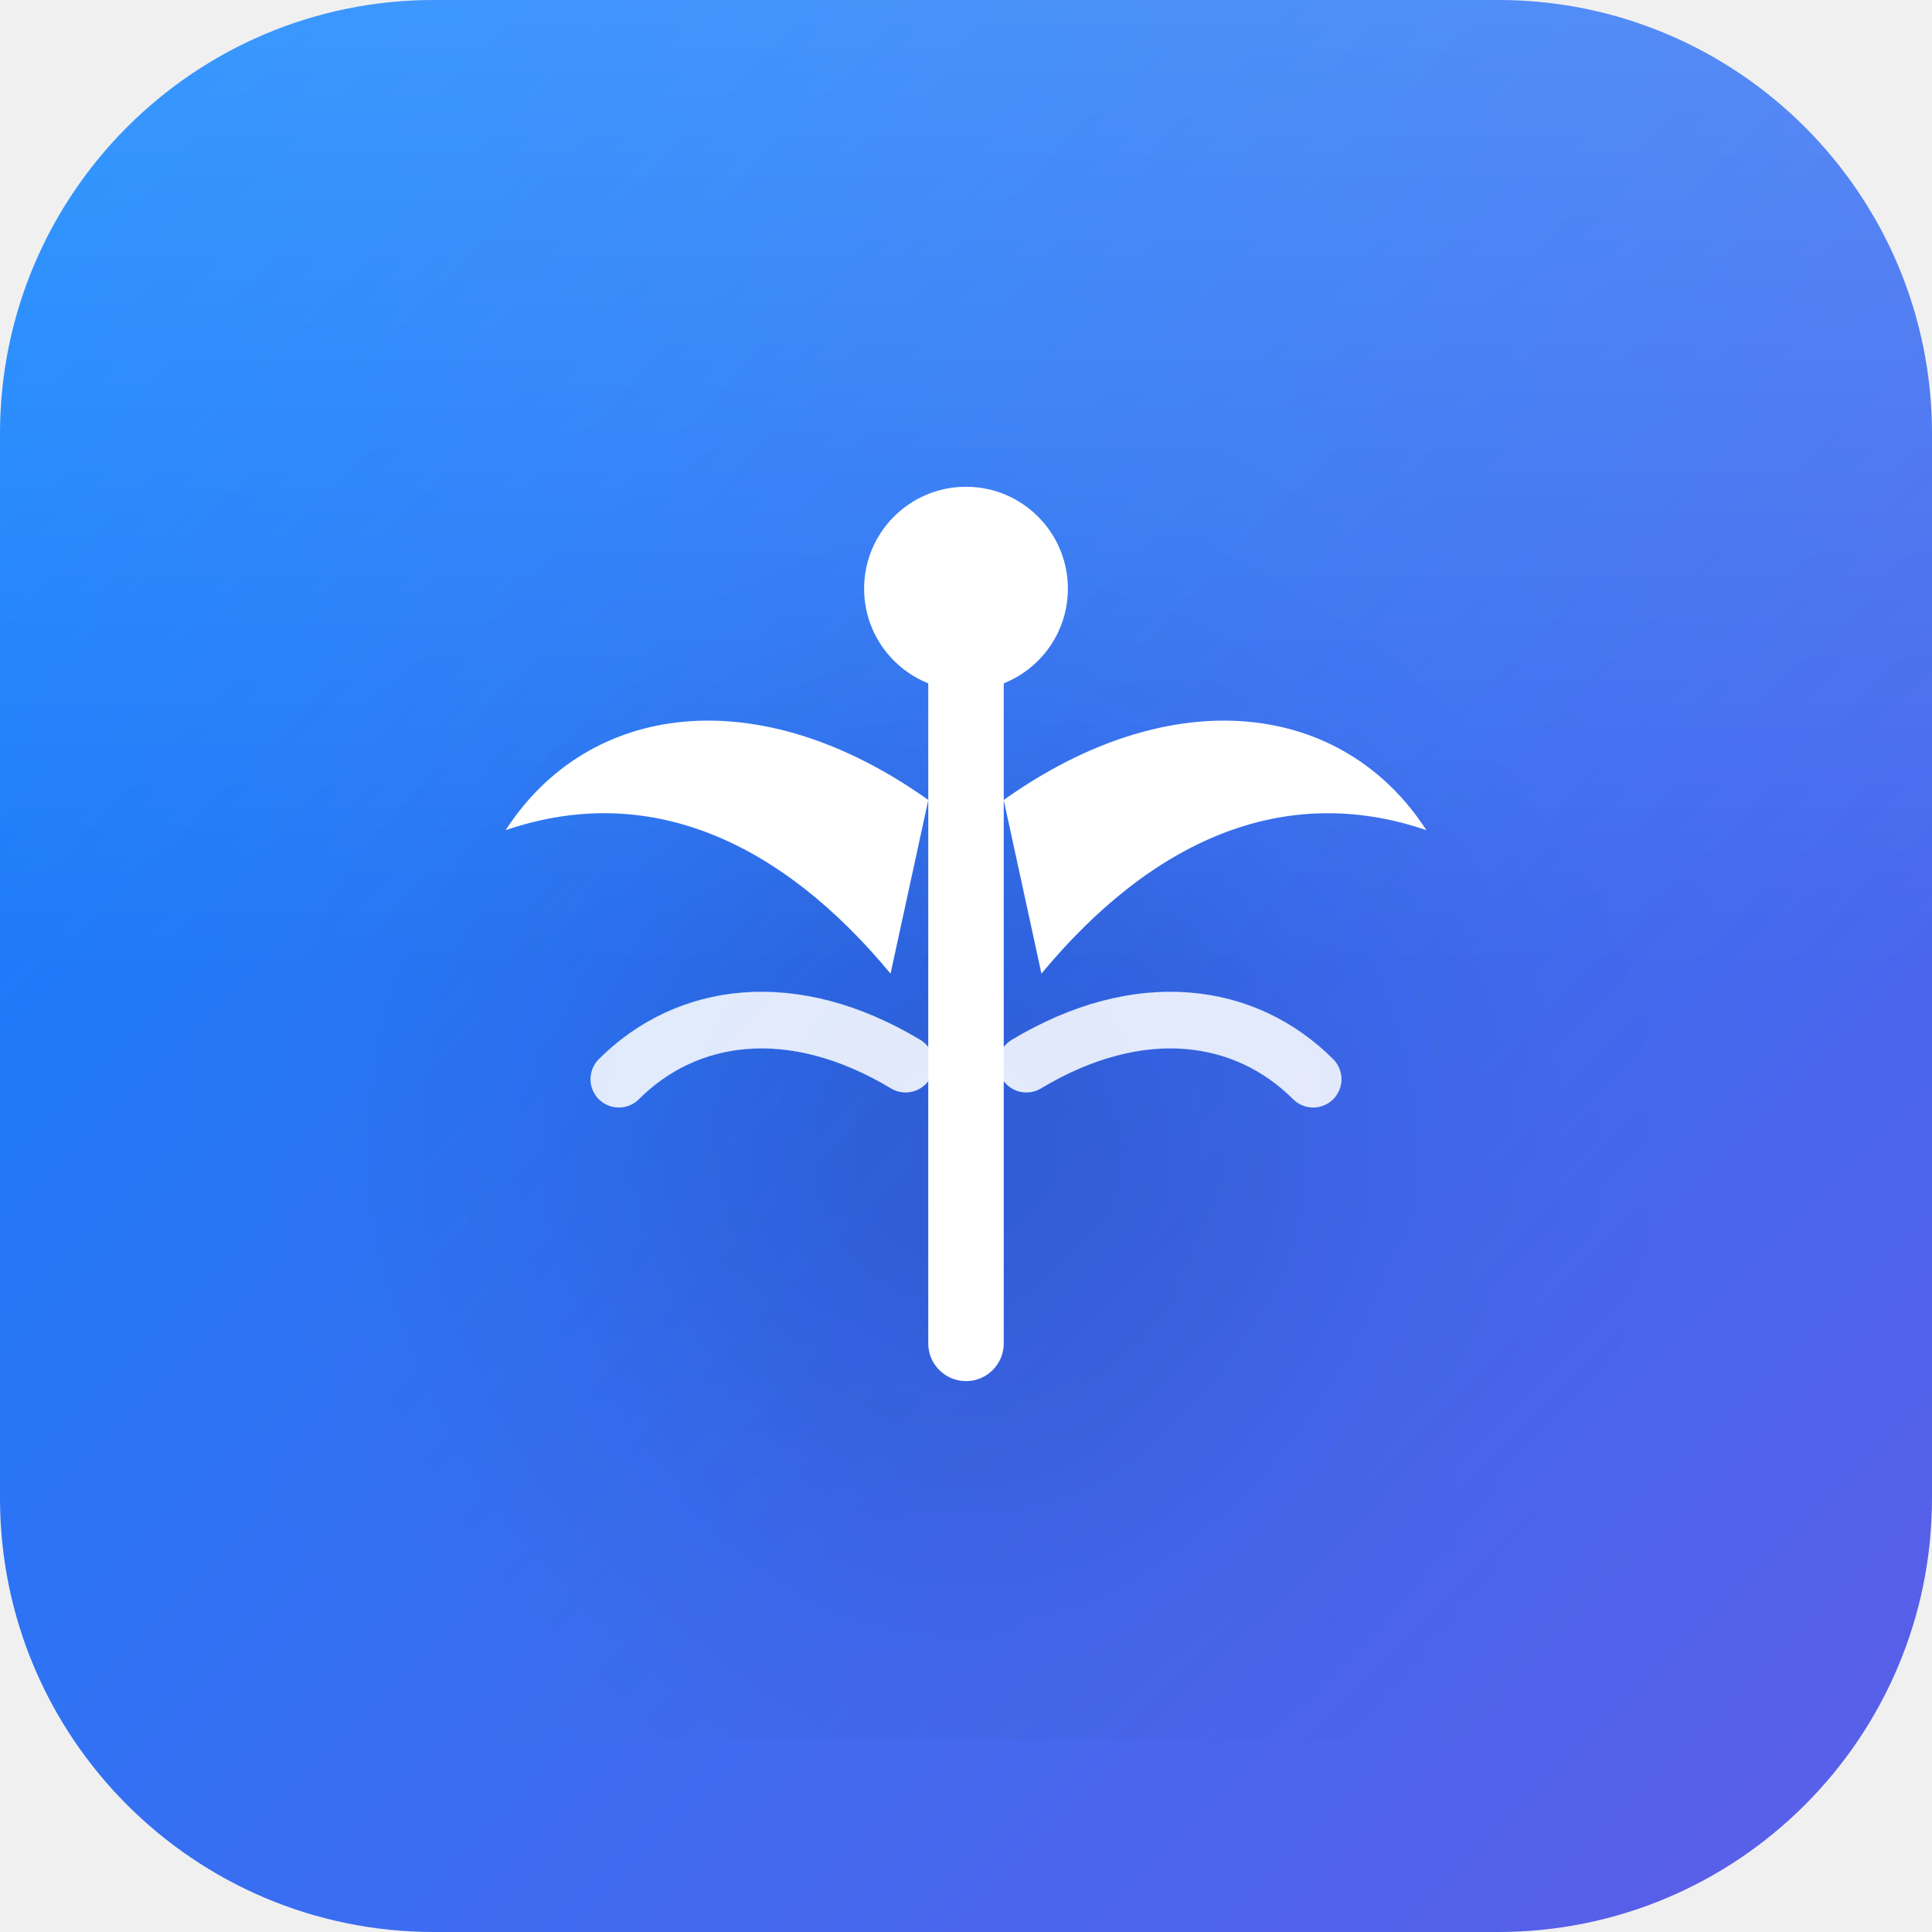
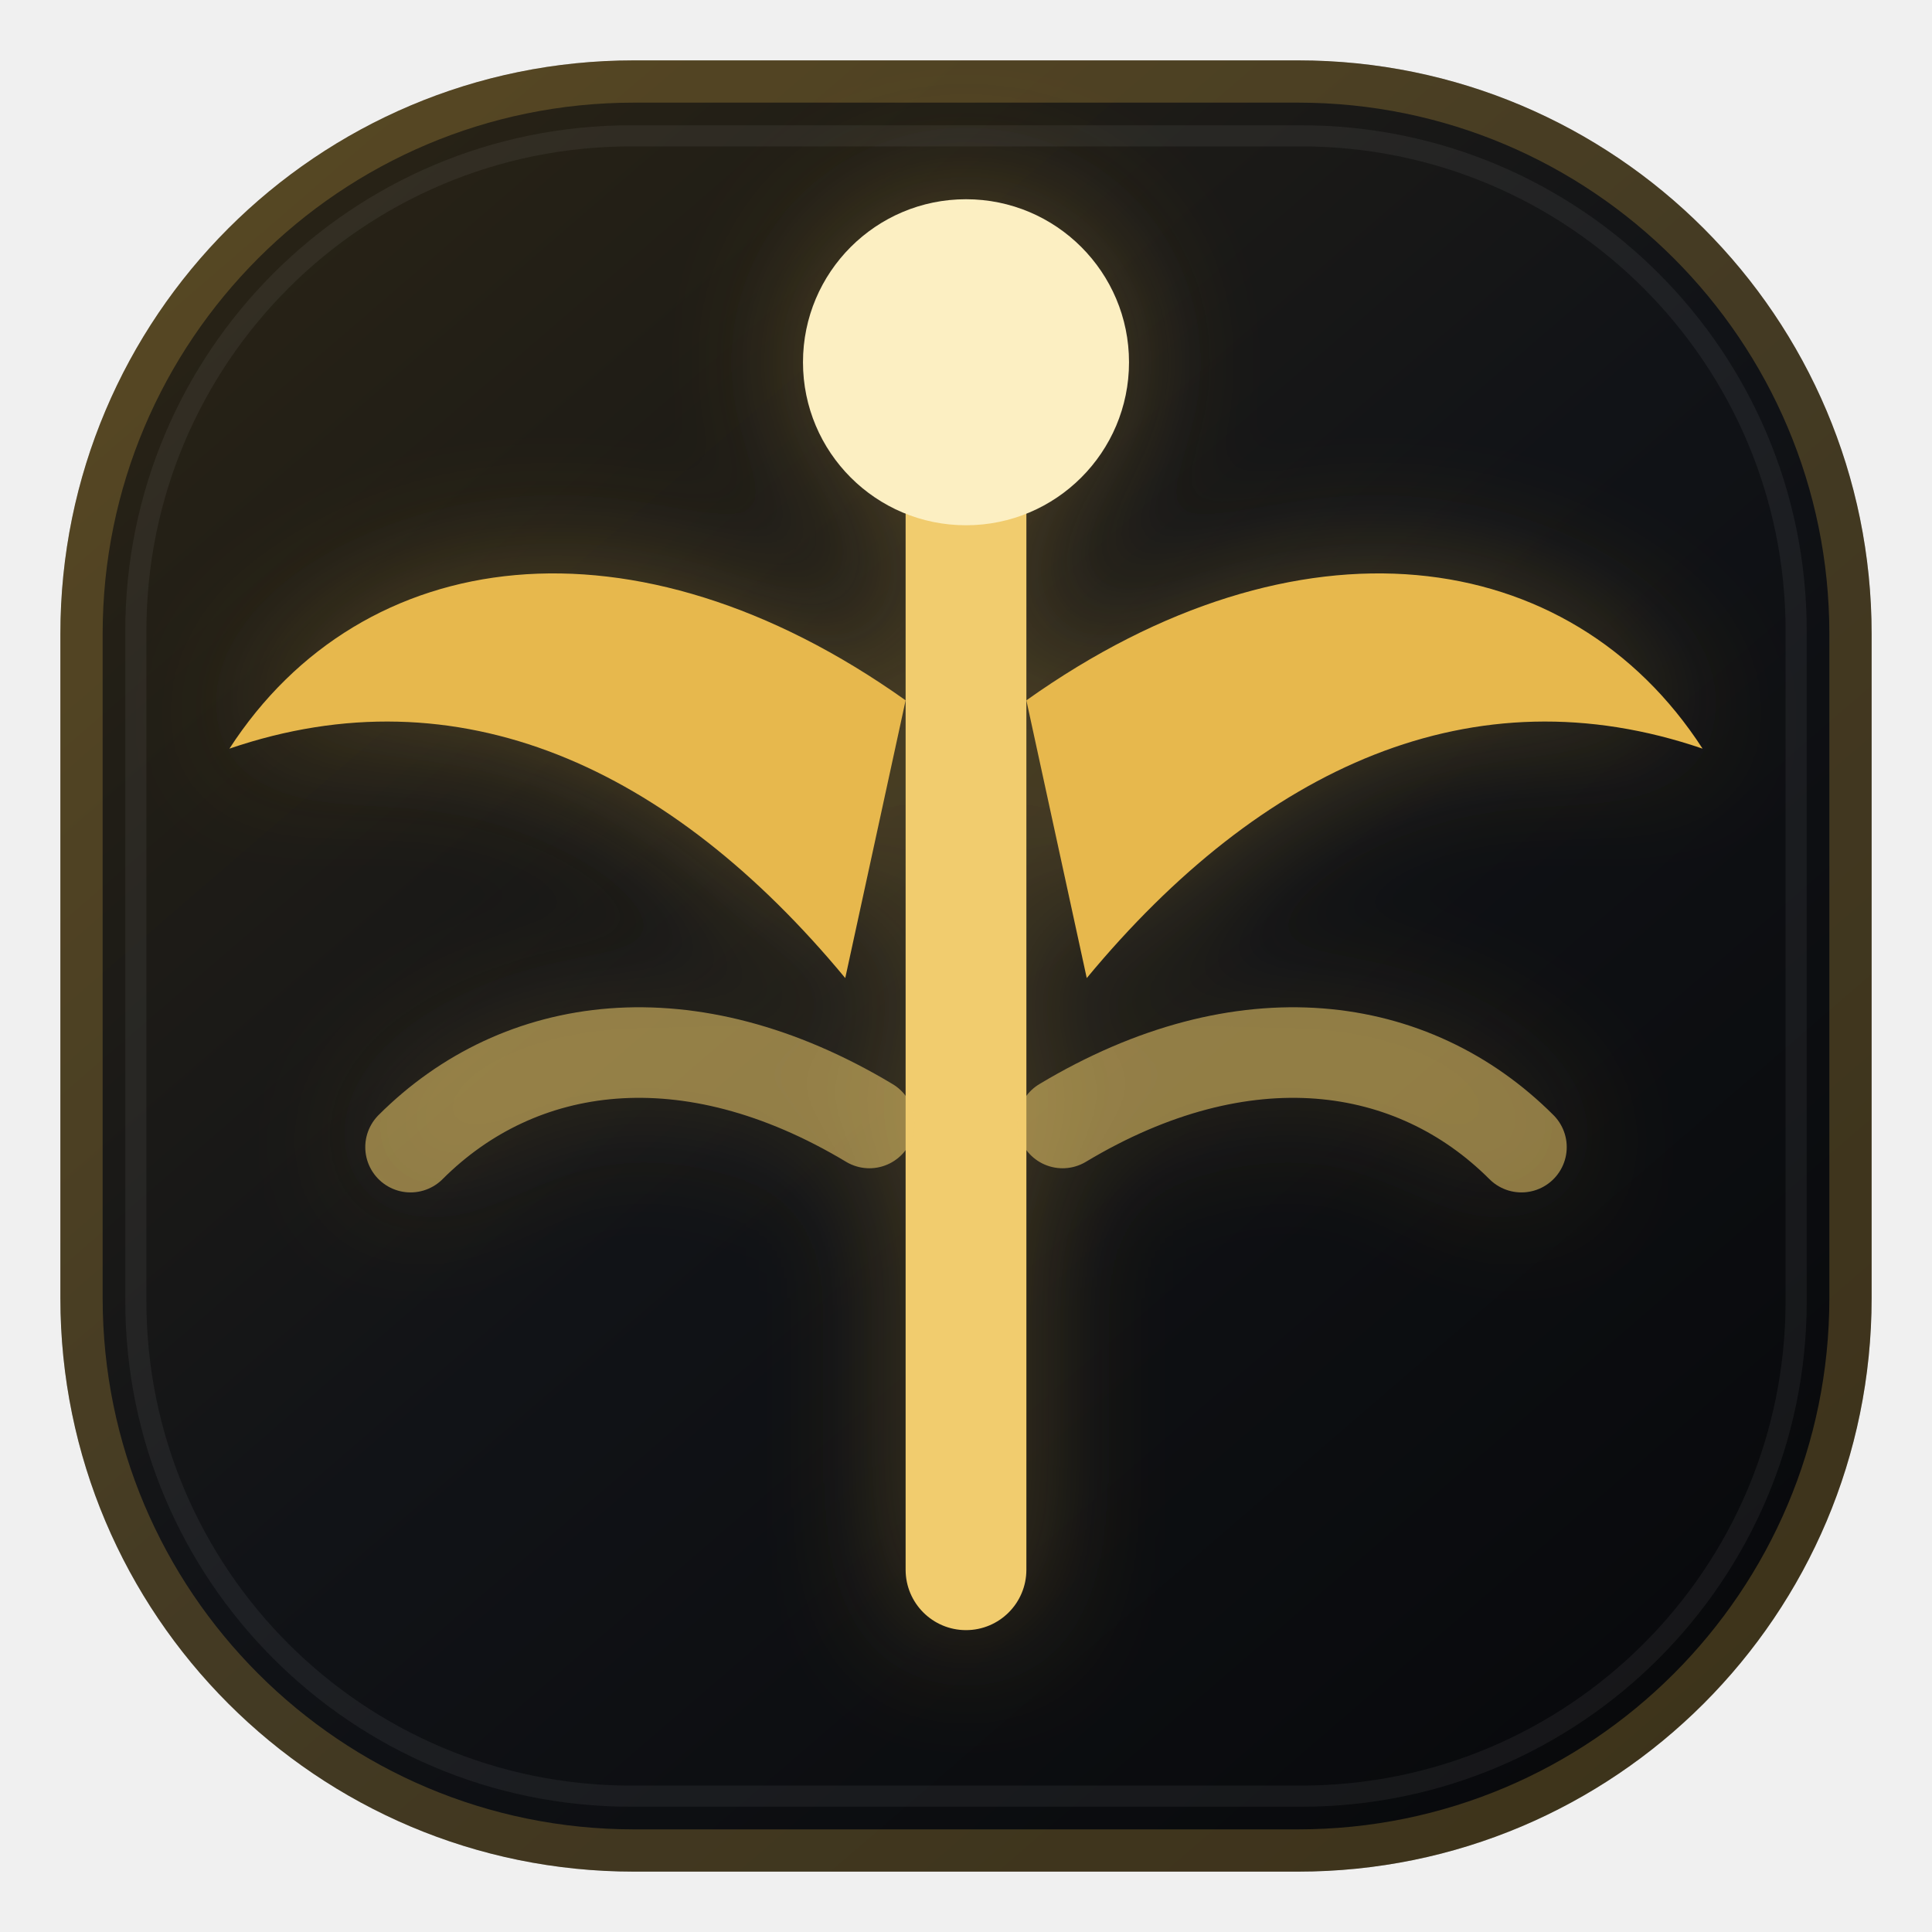
- <svg xmlns="http://www.w3.org/2000/svg" width="512" height="512" viewBox="0 0 512 512">
+ <svg xmlns="http://www.w3.org/2000/svg" width="1024" height="1024" viewBox="0 0 32 32">
  <defs>
-     <linearGradient id="bg" x1="0" y1="0" x2="512" y2="512" gradientUnits="userSpaceOnUse">
-       <stop offset="0" stop-color="#0A84FF" />
-       <stop offset="1" stop-color="#5E5CE6" />
+     <linearGradient id="chipBg" x1="4" y1="2" x2="29" y2="31" gradientUnits="userSpaceOnUse">
+       <stop offset="0" stop-color="#2A2416" />
+       <stop offset="0.48" stop-color="#111317" />
+       <stop offset="1" stop-color="#07080A" />
    </linearGradient>
-     <linearGradient id="topHi" x1="256" y1="0" x2="256" y2="512" gradientUnits="userSpaceOnUse">
-       <stop offset="0" stop-color="#ffffff" stop-opacity="0.18" />
-       <stop offset="0.5" stop-color="#ffffff" stop-opacity="0" />
+     <linearGradient id="hermesGold" x1="4" y1="3" x2="28" y2="29" gradientUnits="userSpaceOnUse">
+       <stop offset="0" stop-color="#FCEFC2" />
+       <stop offset="0.32" stop-color="#F1CC6E" />
+       <stop offset="0.6" stop-color="#E7B84E" />
+       <stop offset="1" stop-color="#C18B2C" />
    </linearGradient>
-     <filter id="glyphShadow" x="-40%" y="-40%" width="180%" height="180%">
-       <feDropShadow dx="0" dy="8" stdDeviation="14" flood-color="#06203f" flood-opacity="0.35" />
+     <filter id="shadow" x="-30%" y="-30%" width="160%" height="160%">
+       <feDropShadow dx="0" dy="1.4" stdDeviation="1.2" flood-color="#000000" flood-opacity="0.5" />
+       <feDropShadow dx="0" dy="0" stdDeviation="1.1" flood-color="#E7B84E" flood-opacity="0.28" />
    </filter>
  </defs>
-   <rect width="512" height="512" rx="115" fill="url(#bg)" />
-   <rect width="512" height="512" rx="115" fill="url(#topHi)" />
-   <g transform="translate(96,96) scale(10)" fill="#ffffff" filter="url(#glyphShadow)">
-     <rect x="15" y="6.5" width="2" height="20.5" rx="1" />
-     <circle cx="16" cy="6" r="2.7" />
-     <path d="M15 11.6 C 10.5 8.4, 6 9, 3.8 12.4 C 7.6 11.1, 11.1 12.7, 14 16.2 Z" />
-     <path d="M17 11.6 C 21.5 8.4, 26 9, 28.2 12.4 C 24.4 11.1, 20.9 12.7, 18 16.2 Z" />
-     <path d="M14.4 18.6 C 11.4 16.8, 8.6 17.2, 6.8 19" stroke="#ffffff" stroke-width="1.5" stroke-linecap="round" fill="none" opacity="0.85" />
-     <path d="M17.6 18.6 C 20.6 16.8, 23.4 17.2, 25.2 19" stroke="#ffffff" stroke-width="1.5" stroke-linecap="round" fill="none" opacity="0.85" />
+   <rect x="1" y="1" width="30" height="30" rx="9.5" fill="url(#chipBg)" />
+   <rect x="1.35" y="1.35" width="29.3" height="29.3" rx="9.15" fill="none" stroke="#E7B84E" stroke-opacity="0.24" stroke-width="0.7" />
+   <rect x="2.25" y="2.25" width="27.5" height="27.5" rx="8.2" fill="none" stroke="#FFFFFF" stroke-opacity="0.055" stroke-width="0.35" />
+   <g filter="url(#shadow)">
+     <rect x="15" y="6.5" width="2" height="20.5" rx="1" fill="#F1CC6E" />
+     <circle cx="16" cy="6" r="2.7" fill="#FCEFC2" />
+     <path d="M15 11.6 C 10.5 8.4, 6 9, 3.8 12.4 C 7.6 11.1, 11.1 12.7, 14 16.2 Z" fill="#E7B84E" />
+     <path d="M17 11.6 C 21.5 8.4, 26 9, 28.2 12.4 C 24.4 11.1, 20.9 12.7, 18 16.2 Z" fill="#E7B84E" />
+     <path d="M14.4 18.6 C 11.4 16.8, 8.6 17.2, 6.8 19" stroke="#F1CC6E" stroke-width="1.5" stroke-linecap="round" fill="none" opacity="0.55" />
+     <path d="M17.6 18.6 C 20.6 16.8, 23.4 17.2, 25.2 19" stroke="#F1CC6E" stroke-width="1.5" stroke-linecap="round" fill="none" opacity="0.55" />
  </g>
</svg>
